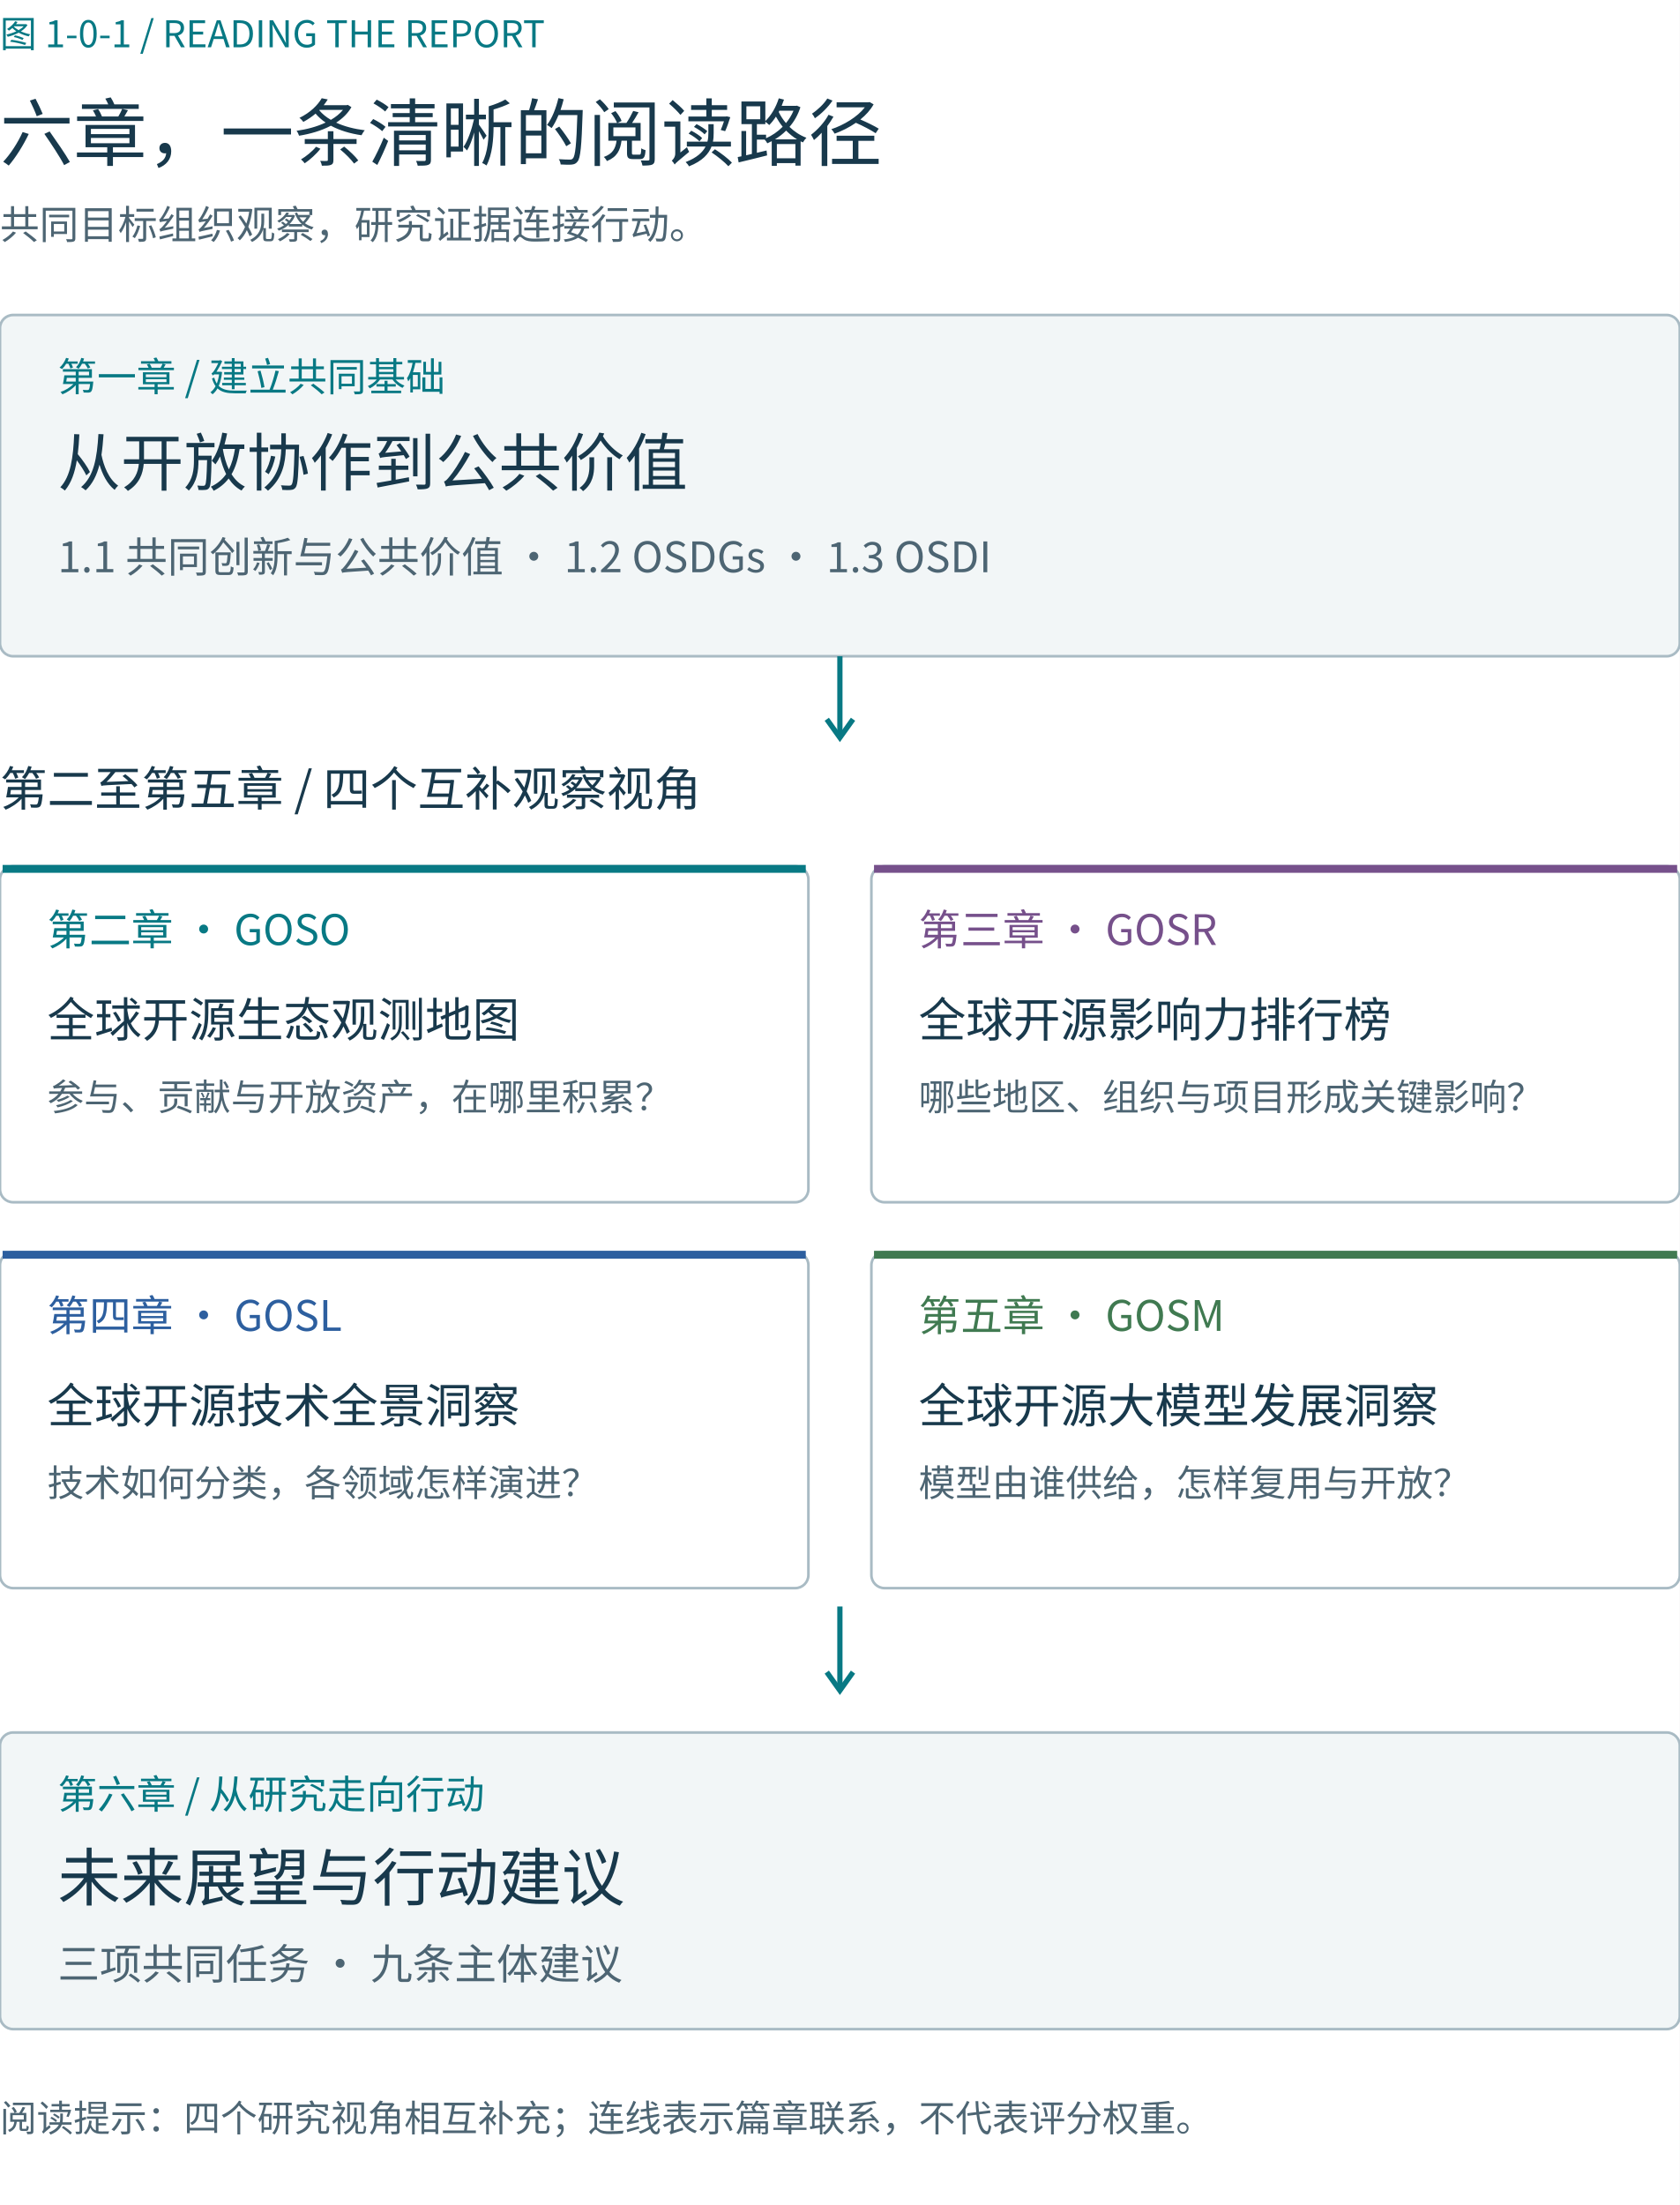
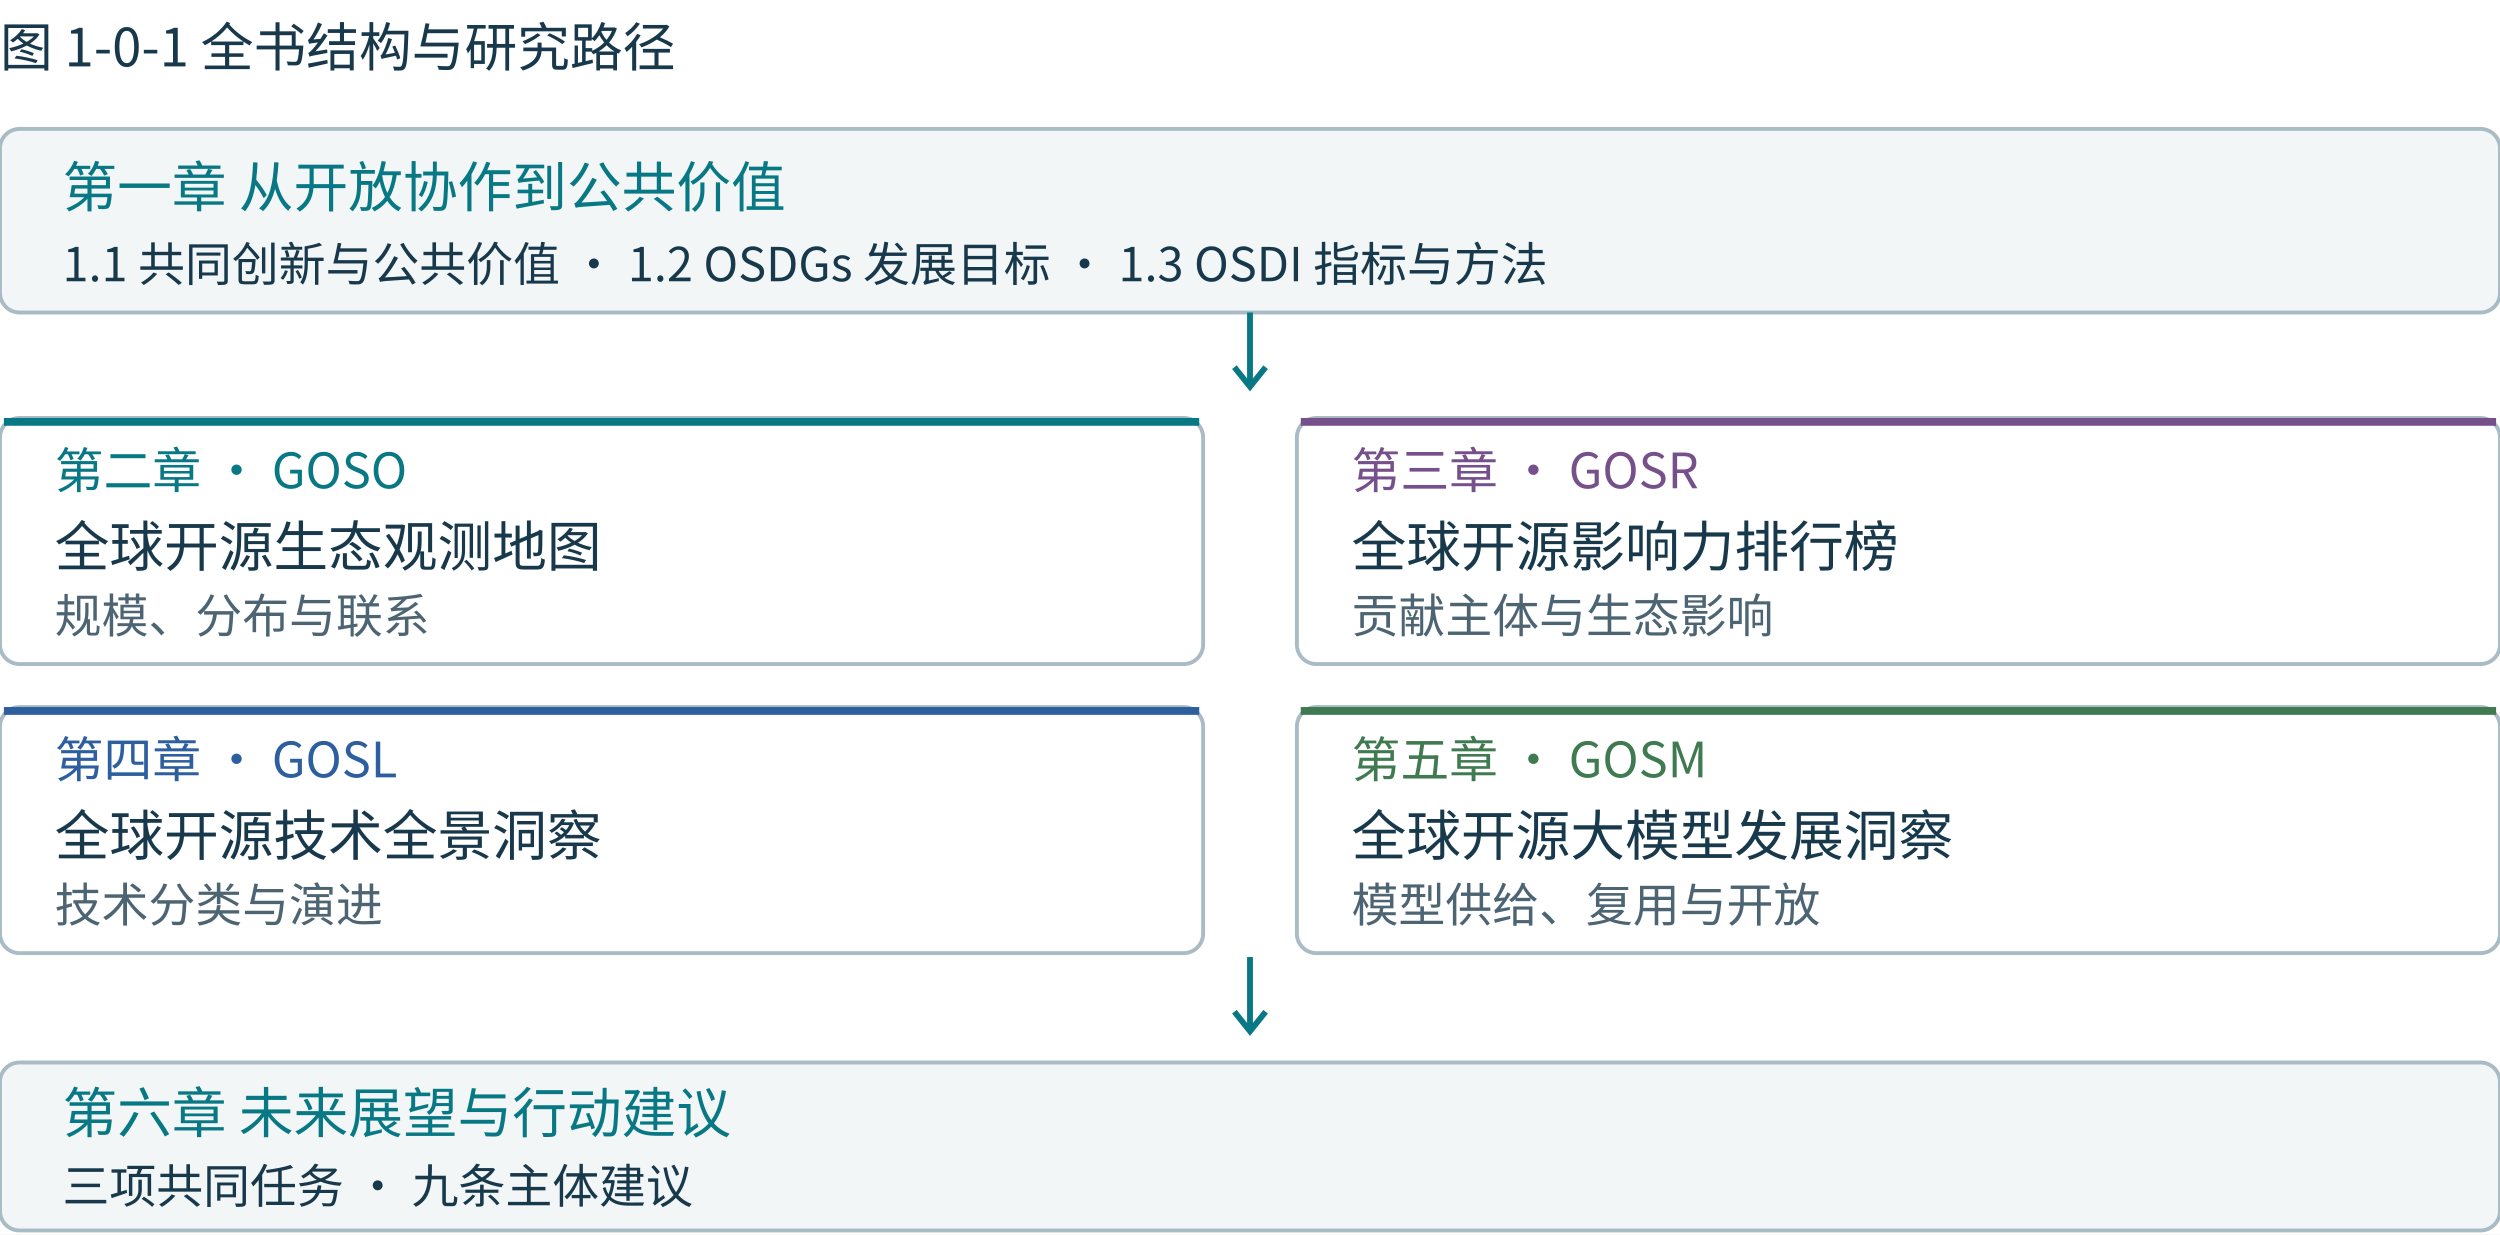
- <svg xmlns="http://www.w3.org/2000/svg" width="640" height="840" viewBox="0 0 640 840" role="img">
-   <rect width="640" height="840" fill="white" />
+ <svg xmlns="http://www.w3.org/2000/svg" width="640" height="316" viewBox="0 0 640 316" role="img">
+   <rect width="640" height="316" fill="white" />
  <g font-family="Noto Sans CJK SC,Noto Sans SC,sans-serif">
-     <text x="0" y="18" font-size="14" fill="#087984" text-anchor="start">图 1-0-1 / READING THE REPORT</text>
-     <text x="0" y="61" font-size="28" fill="#18394c" text-anchor="start">六章，一条清晰的阅读路径</text>
-     <text x="0" y="91" font-size="15" fill="#4d6573" text-anchor="start">共同目标组织观察，研究证据连接行动。</text>
-     <rect x="0" y="120" width="640" height="130" rx="5" fill="#f2f6f7" stroke="#a9bbc4" />
-     <text x="22" y="149" font-size="15" fill="#087984" text-anchor="start">第一章 / 建立共同基础</text>
-     <text x="22" y="185" font-size="24" fill="#18394c" text-anchor="start">从开放协作到公共价值</text>
-     <text x="22" y="218" font-size="16" fill="#4d6573" text-anchor="start">1.1 共同创新与公共价值 · 1.2 OSDGs · 1.3 OSDI</text>
-     <path d="M320 250 L320 281" fill="none" stroke="#087984" stroke-width="2" />
-     <path d="M315 274 L320 281 L325 274" fill="none" stroke="#087984" stroke-width="2" />
-     <text x="0" y="307" font-size="18" fill="#18394c" text-anchor="start">第二至第五章 / 四个互补观察视角</text>
-     <rect x="0" y="330" width="308" height="128" rx="5" fill="#ffffff" stroke="#a9bbc4" />
-     <path d="M1 331 L307 331" fill="none" stroke="#087984" stroke-width="3" />
-     <text x="18" y="360" font-size="16" fill="#087984" text-anchor="start">第二章 · GOSO</text>
-     <text x="18" y="395" font-size="18" fill="#18394c" text-anchor="start">全球开源生态观测地图</text>
-     <text x="18" y="423" font-size="14" fill="#4d6573" text-anchor="start">参与、贡献与开放资产，在哪里积累？</text>
-     <rect x="332" y="330" width="308" height="128" rx="5" fill="#ffffff" stroke="#a9bbc4" />
-     <path d="M333 331 L639 331" fill="none" stroke="#76508b" stroke-width="3" />
-     <text x="350" y="360" font-size="16" fill="#76508b" text-anchor="start">第三章 · GOSR</text>
-     <text x="350" y="395" font-size="18" fill="#18394c" text-anchor="start">全球开源影响力排行榜</text>
-     <text x="350" y="423" font-size="14" fill="#4d6573" text-anchor="start">哪些地区、组织与项目形成关键影响？</text>
-     <rect x="0" y="477" width="308" height="128" rx="5" fill="#ffffff" stroke="#a9bbc4" />
-     <path d="M1 478 L307 478" fill="none" stroke="#2d5f9f" stroke-width="3" />
-     <text x="18" y="507" font-size="16" fill="#2d5f9f" text-anchor="start">第四章 · GOSL</text>
-     <text x="18" y="542" font-size="18" fill="#18394c" text-anchor="start">全球开源技术全景洞察</text>
-     <text x="18" y="570" font-size="14" fill="#4d6573" text-anchor="start">技术如何分类，各领域怎样演进？</text>
-     <rect x="332" y="477" width="308" height="128" rx="5" fill="#ffffff" stroke="#a9bbc4" />
-     <path d="M333 478 L639 478" fill="none" stroke="#407a51" stroke-width="3" />
-     <text x="350" y="507" font-size="16" fill="#407a51" text-anchor="start">第五章 · GOSM</text>
-     <text x="350" y="542" font-size="18" fill="#18394c" text-anchor="start">全球开源大模型发展洞察</text>
-     <text x="350" y="570" font-size="14" fill="#4d6573" text-anchor="start">模型由谁供给，怎样复用与开放？</text>
-     <path d="M320 612 L320 644" fill="none" stroke="#087984" stroke-width="2" />
-     <path d="M315 637 L320 644 L325 637" fill="none" stroke="#087984" stroke-width="2" />
-     <rect x="0" y="660" width="640" height="113" rx="5" fill="#f2f6f7" stroke="#a9bbc4" />
-     <text x="22" y="689" font-size="15" fill="#087984" text-anchor="start">第六章 / 从研究走向行动</text>
-     <text x="22" y="724" font-size="24" fill="#18394c" text-anchor="start">未来展望与行动建议</text>
-     <text x="22" y="754" font-size="16" fill="#4d6573" text-anchor="start">三项共同任务 · 九条主体建议</text>
-     <text x="0" y="812" font-size="14" fill="#4d6573" text-anchor="start">阅读提示：四个研究视角相互补充；连线表示篇章联系，不代表评分权重。</text>
+     <text x="0" y="17" font-size="13.5" fill="#18394c" text-anchor="start">图 1-0-1  全书结构与研究路径</text>
+     <rect x="0" y="33" width="640" height="47" rx="5" fill="#f2f6f7" stroke="#a9bbc4" />
+     <text x="16" y="53" font-size="14" fill="#087984" text-anchor="start">第一章  从开放协作到公共价值</text>
+     <text x="16" y="72" font-size="12" fill="#18394c" text-anchor="start">1.1 共同创新与公共价值  ·  1.2 OSDGs 发展目标  ·  1.3 OSDI 指标与方法</text>
+     <path d="M320 80 L320 99" fill="none" stroke="#087984" stroke-width="1.5" />
+     <path d="M316 94 L320 99 L324 94" fill="none" stroke="#087984" stroke-width="1.5" />
+     <rect x="0" y="107" width="308" height="63" rx="5" fill="#ffffff" stroke="#a9bbc4" />
+     <path d="M1 108 L307 108" fill="none" stroke="#087984" stroke-width="2" />
+     <text x="14" y="125" font-size="12.5" fill="#087984" text-anchor="start">第二章 · GOSO</text>
+     <text x="14" y="145" font-size="14" fill="#18394c" text-anchor="start">全球开源生态观测地图</text>
+     <text x="14" y="162" font-size="12" fill="#4d6573" text-anchor="start">规模、分布与联系</text>
+     <rect x="332" y="107" width="308" height="63" rx="5" fill="#ffffff" stroke="#a9bbc4" />
+     <path d="M333 108 L639 108" fill="none" stroke="#76508b" stroke-width="2" />
+     <text x="346" y="125" font-size="12.5" fill="#76508b" text-anchor="start">第三章 · GOSR</text>
+     <text x="346" y="145" font-size="14" fill="#18394c" text-anchor="start">全球开源影响力排行榜</text>
+     <text x="346" y="162" font-size="12" fill="#4d6573" text-anchor="start">贡献主体与生态影响</text>
+     <rect x="0" y="181" width="308" height="63" rx="5" fill="#ffffff" stroke="#a9bbc4" />
+     <path d="M1 182 L307 182" fill="none" stroke="#2d5f9f" stroke-width="2" />
+     <text x="14" y="199" font-size="12.5" fill="#2d5f9f" text-anchor="start">第四章 · GOSL</text>
+     <text x="14" y="219" font-size="14" fill="#18394c" text-anchor="start">全球开源技术全景洞察</text>
+     <text x="14" y="236" font-size="12" fill="#4d6573" text-anchor="start">技术分类与演进</text>
+     <rect x="332" y="181" width="308" height="63" rx="5" fill="#ffffff" stroke="#a9bbc4" />
+     <path d="M333 182 L639 182" fill="none" stroke="#407a51" stroke-width="2" />
+     <text x="346" y="199" font-size="12.5" fill="#407a51" text-anchor="start">第五章 · GOSM</text>
+     <text x="346" y="219" font-size="14" fill="#18394c" text-anchor="start">全球开源大模型发展洞察</text>
+     <text x="346" y="236" font-size="12" fill="#4d6573" text-anchor="start">模型供给、复用与开放</text>
+     <path d="M320 245 L320 264" fill="none" stroke="#087984" stroke-width="1.5" />
+     <path d="M316 259 L320 264 L324 259" fill="none" stroke="#087984" stroke-width="1.5" />
+     <rect x="0" y="272" width="640" height="43" rx="5" fill="#f2f6f7" stroke="#a9bbc4" />
+     <text x="16" y="290" font-size="14" fill="#087984" text-anchor="start">第六章  未来展望与行动建议</text>
+     <text x="16" y="308" font-size="12" fill="#18394c" text-anchor="start">三项共同任务 · 九条主体建议</text>
  </g>
</svg>
